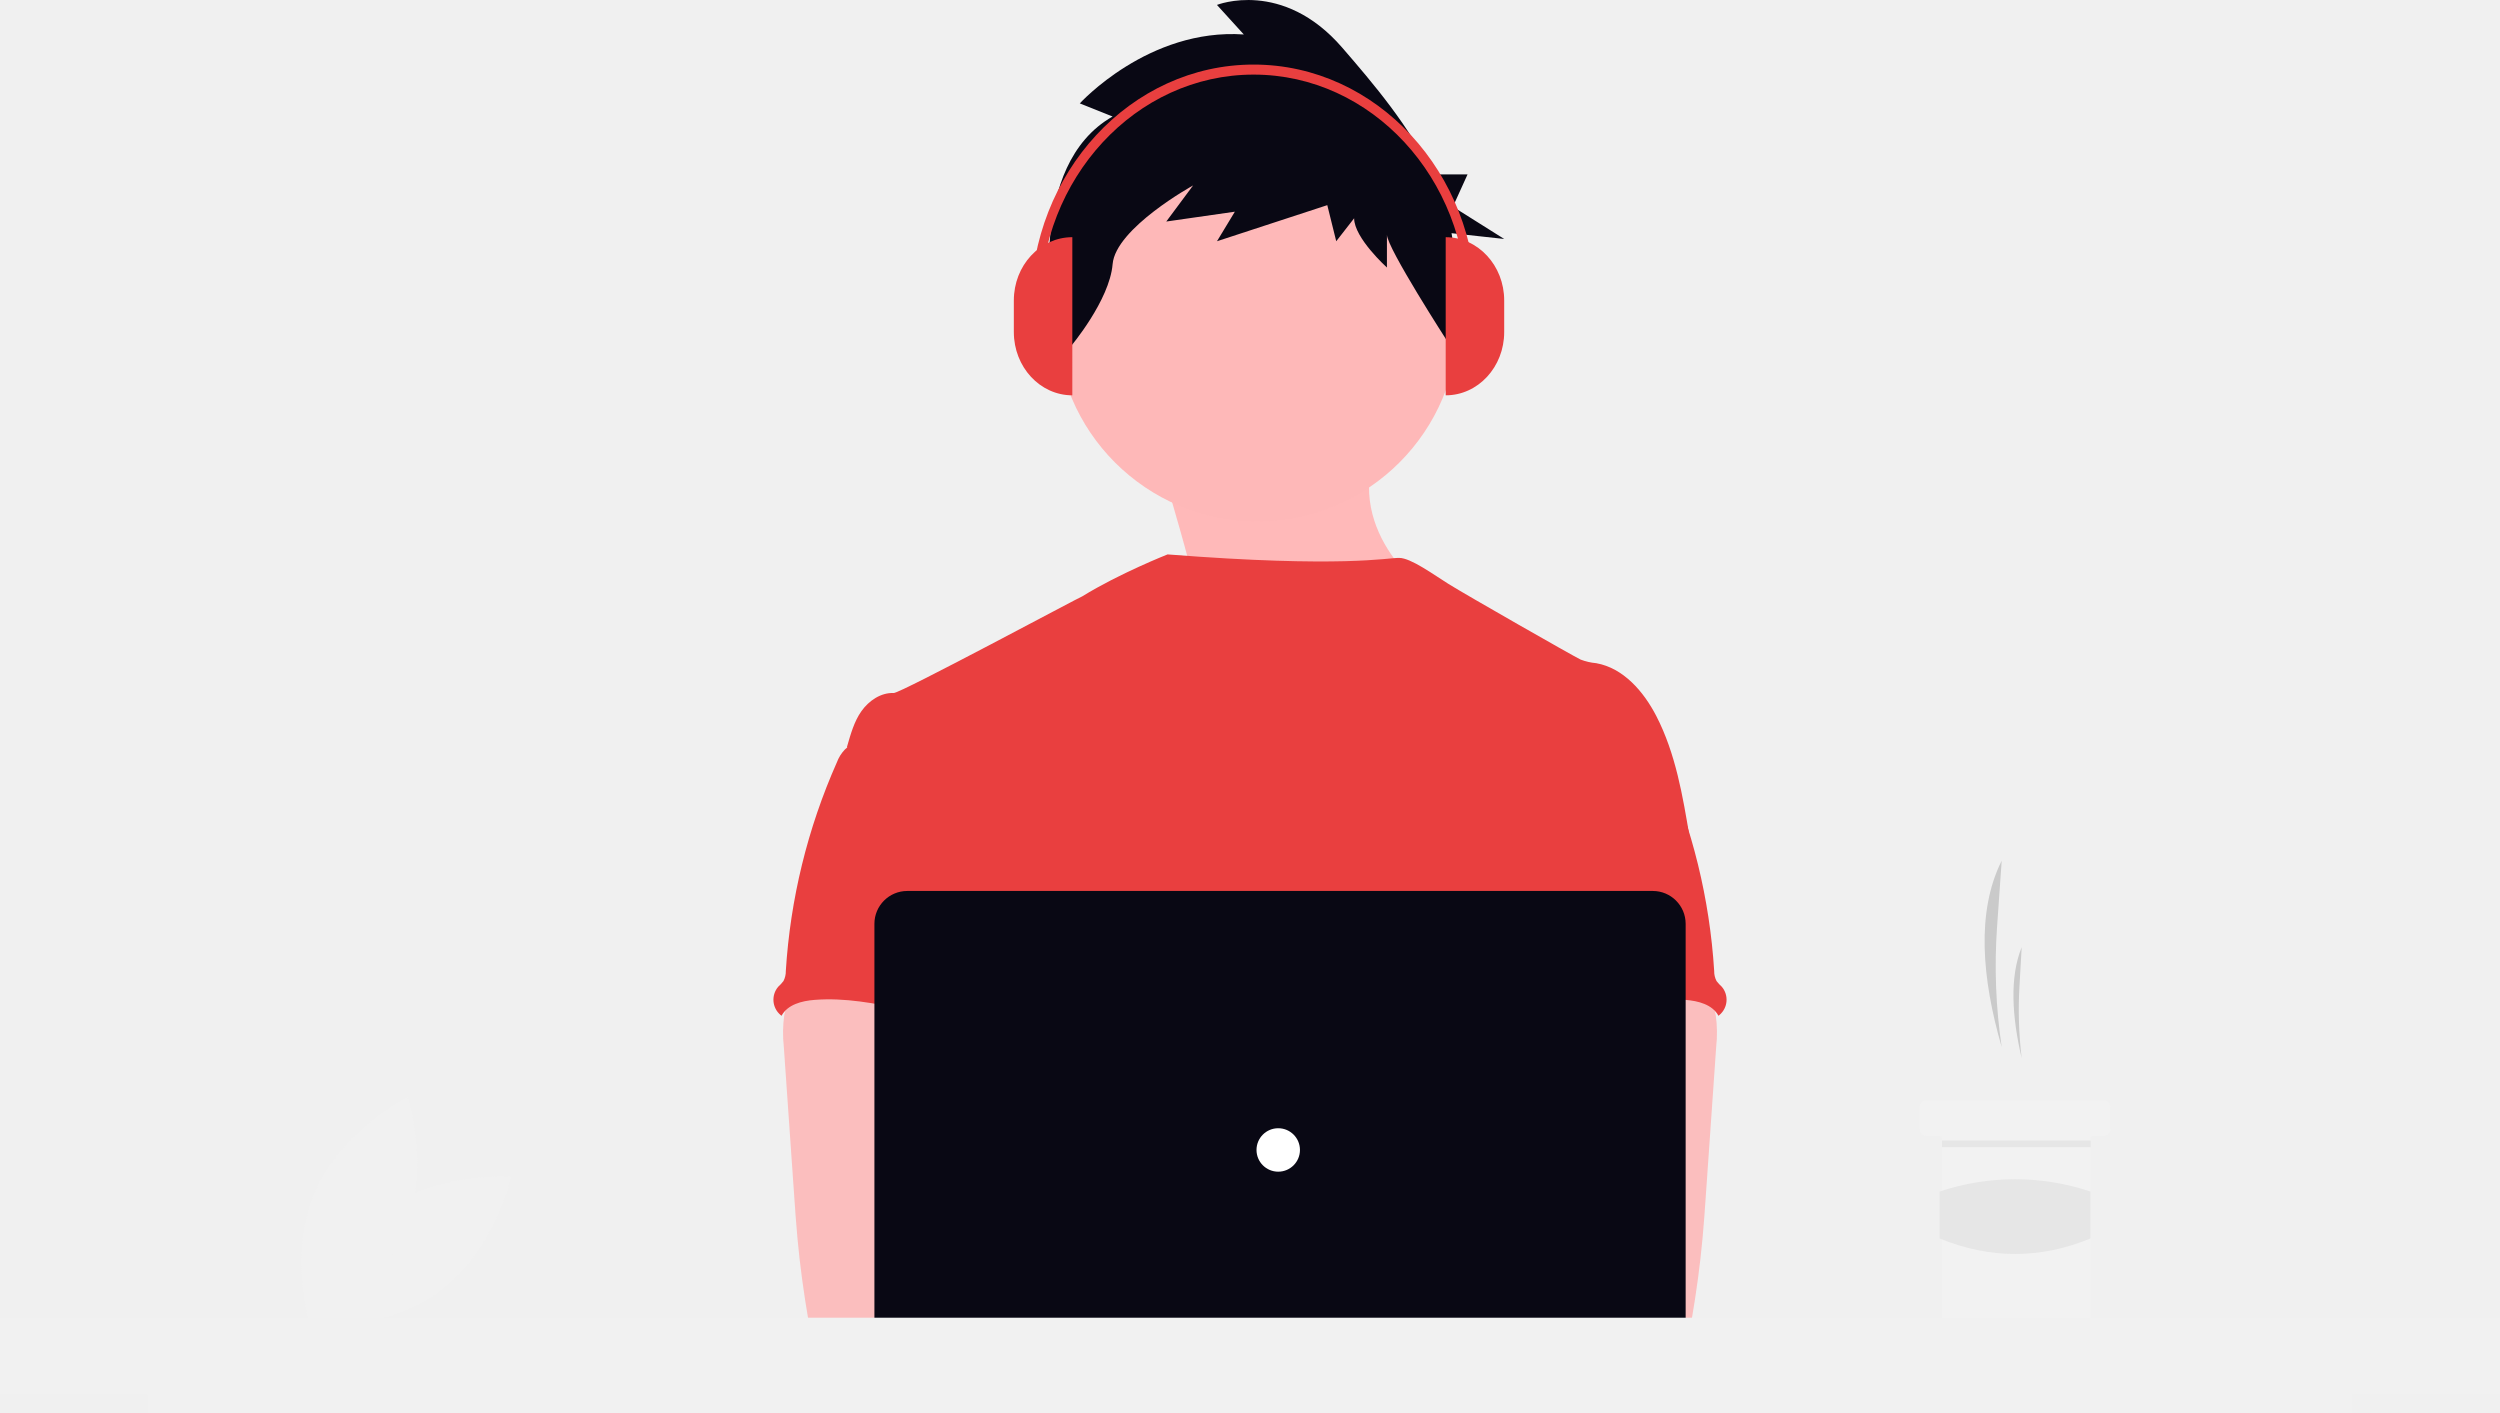
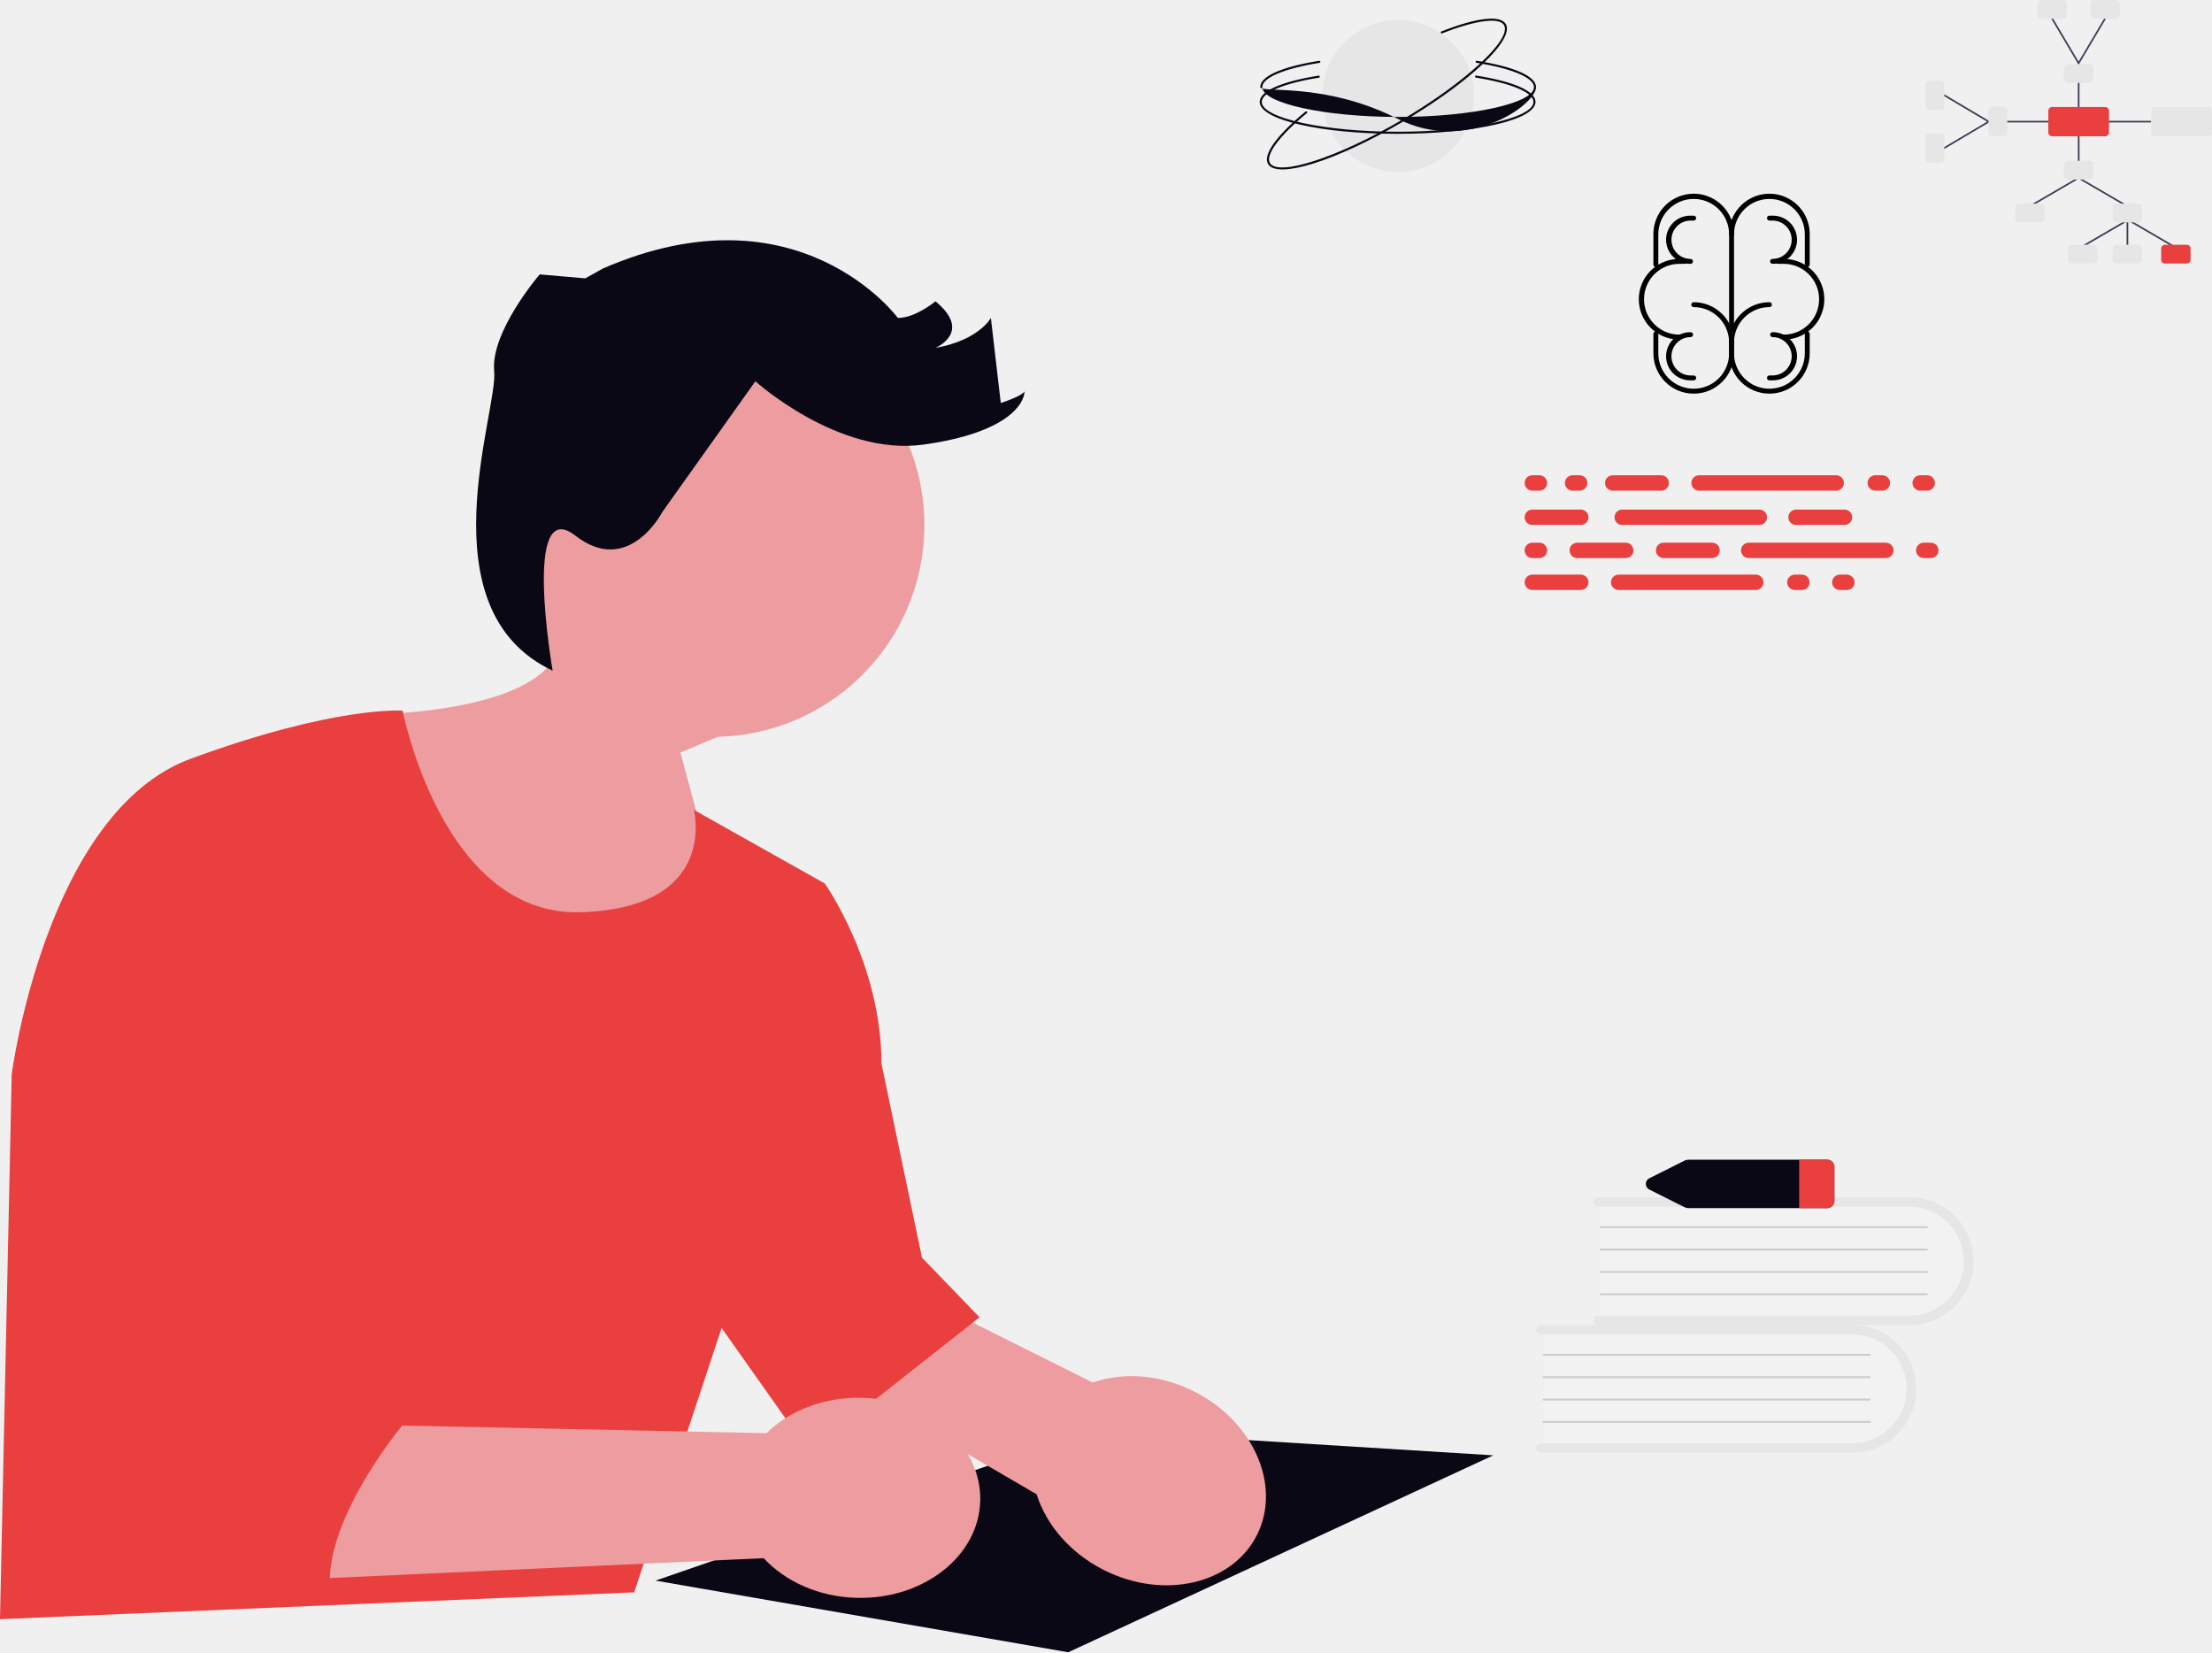
- <svg xmlns="http://www.w3.org/2000/svg" width="878.63" height="496.388" viewBox="0 0 878.63 496.388" role="img" artist="Katerina Limpitsouni" source="https://undraw.co/">
-   <g id="Group_69" data-name="Group 69" transform="translate(-520.685 -285.112)">
-     <path id="Path_1089-179" data-name="Path 1089" d="M294.716,621.2c-19.511,14.544-25.04,40.135-25.04,40.135s26.1,2.009,45.615-12.535,25.04-40.135,25.04-40.135S314.227,606.659,294.716,621.2Z" transform="translate(360 90)" fill="#f1f1f1" />
-     <path id="Path_1090-180" data-name="Path 1090" d="M302.844,628.032c-9.377,22.456-32.862,34.028-32.862,34.028s-8.281-24.837,1.1-47.293,32.862-34.028,32.862-34.028S312.221,605.576,302.844,628.032Z" transform="translate(360 90)" fill="#f1f1f1" />
-     <path id="Path_1091-181" data-name="Path 1091" d="M864.187,563.114h0a194.649,194.649,0,0,1-1.633-42.2l1.633-23.307h0C855.187,515.52,857.221,539.09,864.187,563.114Z" transform="translate(360 90)" fill="#cacaca" />
-     <path id="Path_274-182" data-name="Path 274" d="M449.813,336.284s23.446,77.372,16.412,86.751,75.028-51.582,75.028-51.582-30.48-21.1-18.757-51.582Z" transform="translate(482.023 122.697)" fill="#ffb9b9" />
-     <path id="Path_1092-183" data-name="Path 1092" d="M871.205,567.013h0a143.092,143.092,0,0,1-.786-25.116l.786-13.873h0C866.875,538.683,867.854,552.713,871.205,567.013Z" transform="translate(360 90)" fill="#cacaca" />
-     <path id="Path_1093-184" data-name="Path 1093" d="M902.4,584.17v7.8a2.351,2.351,0,0,1-2.339,2.339h-3.9a.777.777,0,0,0-.78.78V659.03a2.352,2.352,0,0,1-2.339,2.339H845.476a2.341,2.341,0,0,1-2.339-2.339V595.087a.782.782,0,0,0-.78-.78h-4.679a2.341,2.341,0,0,1-2.339-2.339v-7.8a2.336,2.336,0,0,1,2.339-2.339h62.383A2.346,2.346,0,0,1,902.4,584.17Z" transform="translate(360 90)" fill="#f2f2f2" />
-     <rect id="Rectangle_346" data-name="Rectangle 346" width="52.246" height="2.339" transform="translate(1203.207 685.945)" fill="#e6e6e6" />
-     <path id="Path_1094-185" data-name="Path 1094" d="M895.383,630.369c-17.483,7.235-35.156,7.315-53.026,0V613.888a83.274,83.274,0,0,1,53.026,0Z" transform="translate(360 90)" fill="#e6e6e6" />
-     <circle id="Ellipse_276" data-name="Ellipse 276" cx="70.666" cy="70.666" r="70.666" transform="translate(891.872 327.045)" fill="#feb8b8" />
-     <path id="Path_1095-186" data-name="Path 1095" d="M754.52,489.43c-2.43-14.619-4.936-29.519-11.731-42.689-4.466-8.626-11.554-16.847-21.11-18.552a20.421,20.421,0,0,1-5.5-1.272c-2.8-1.349-40.425-22.827-46.405-26.568-5.135-3.212-13.24-9.158-17.327-9.158-4.112-.09-19.878,3.579-81.414-1.231,0,0-16.9,6.663-29.985,14.743-.2-.131-63.869,34.06-66.261,33.97-4.53-.191-8.741,2.71-11.338,6.362s-3.814,8.174-5.089,12.546c13.907,30.97,26.631,61.98,40.539,92.95a7.931,7.931,0,0,1,1.006,3.815,9.309,9.309,0,0,1-1.73,3.815c-6.82,10.956-6.6,24.736-5.858,37.613s1.668,26.478-4.087,38.02c-1.565,3.169-3.6,6.069-5.089,9.238-3.486,7.177-4.746,30.131-2.71,37.842l255.121,7.309C730.068,673.1,754.52,489.43,754.52,489.43Z" transform="translate(360 90)" fill="#E93F3F" />
-     <path id="Path_1421-187" data-name="Path 1421" d="M436.31,551.9a45.045,45.045,0,0,0-.153,11.109l3.656,52.513c.343,4.949.681,9.887,1.146,14.824.877,9.581,2.188,19.086,3.815,28.578a5.09,5.09,0,0,0,5.216,4.949c16.1,3.406,32.726,3.27,49.153,2.342,25.067-1.4,89.2-4.046,93.116-9.136s1.635-13.322-3.474-17.438-89.739-14.149-89.739-14.149c.827-6.553,3.321-12.724,5.688-18.946,4.25-11.035,8.22-22.432,8.3-34.253s-4.377-24.25-14.061-31.022c-7.966-5.56-18.221-6.591-27.928-6.362-7.062.2-19.265-1.489-25.716,1.272C440.223,538.431,437.264,546.9,436.31,551.9Z" transform="translate(360 90)" fill="#fbbebe" />
-     <path id="Path_1430-188" data-name="Path 1430" d="M457.627,458.523a13.169,13.169,0,0,0-2.824,4.518,213.588,213.588,0,0,0-17.941,73.316,7.329,7.329,0,0,1-.827,3.55,15.535,15.535,0,0,1-1.87,2.023,7.024,7.024,0,0,0,.84,9.9q.173.146.356.281c2.1-3.951,7.125-5.242,11.592-5.586,21.389-1.692,42.282,8.259,63.734,7.508-1.514-5.23-3.691-10.256-4.925-15.548-5.459-23.5,8.156-49.089-.191-71.726-1.668-4.53-4.453-8.983-8.843-10.968a23.554,23.554,0,0,0-5.662-1.5c-5.421-.979-16.212-5.166-21.453-3.486-1.935.624-2.7,2.443-4.3,3.542C462.877,455.9,459.646,456.474,457.627,458.523Z" transform="translate(360 90)" fill="#E93F3F" />
-     <path id="Path_1421-2-189" data-name="Path 1421" d="M754.672,536.183c-6.451-2.762-18.653-1.069-25.716-1.272-9.707-.229-19.962.8-27.928,6.362-9.684,6.772-14.137,19.2-14.061,31.022s4.046,23.218,8.3,34.253c2.366,6.222,4.861,12.393,5.688,18.946,0,0-84.63,10.034-89.739,14.149s-7.392,12.348-3.474,17.438,126.173,10.2,142.269,6.794a5.09,5.09,0,0,0,5.216-4.949c1.627-9.491,2.937-19,3.815-28.578.465-4.937.8-9.874,1.146-14.824l3.657-52.513a45.045,45.045,0,0,0-.153-11.109C762.736,546.9,759.777,538.431,754.672,536.183Z" transform="translate(360 90)" fill="#fbbebe" />
-     <path id="Path_1430-2-190" data-name="Path 1430" d="M734.687,454.346c-1.6-1.1-2.366-2.918-4.3-3.542-5.241-1.68-16.032,2.507-21.453,3.486a23.554,23.554,0,0,0-5.662,1.5c-4.389,1.985-7.175,6.438-8.843,10.968-8.347,22.637,5.268,48.224-.191,71.726-1.234,5.293-3.411,10.318-4.925,15.548,21.453.751,42.346-9.2,63.734-7.508,4.467.343,9.493,1.635,11.592,5.586q.183-.135.356-.281a7.024,7.024,0,0,0,.84-9.9,15.53,15.53,0,0,1-1.87-2.023,7.329,7.329,0,0,1-.827-3.55A213.586,213.586,0,0,0,745.2,463.041a13.169,13.169,0,0,0-2.824-4.518C740.354,456.474,737.123,455.9,734.687,454.346Z" transform="translate(360 90)" fill="#E93F3F" />
-     <circle id="Ellipse_188" data-name="Ellipse 188" cx="19.073" cy="19.073" r="19.073" transform="translate(922.536 718.237)" fill="#fbbebe" />
-     <circle id="Ellipse_189" data-name="Ellipse 189" cx="19.073" cy="19.073" r="19.073" transform="translate(964.768 718.237)" fill="#fbbebe" />
-     <path id="Path_1096-191" data-name="Path 1096" d="M741.572,690.288H479.542A11.552,11.552,0,0,1,468,678.75V519.783a11.552,11.552,0,0,1,11.539-11.539H741.572a11.552,11.552,0,0,1,11.539,11.539V678.75a11.552,11.552,0,0,1-11.539,11.539Z" transform="translate(360 90)" fill="#090814" />
-     <circle id="Ellipse_263" data-name="Ellipse 263" cx="7.635" cy="7.635" r="7.635" transform="translate(962.287 681.632)" fill="#fff" />
-     <path id="Path_1097-192" data-name="Path 1097" d="M878.63,449.724H0v27H51.97V483H826.68v-6.276h51.95Z" transform="translate(520.685 298.5)" fill="#f1f1f1" />
-     <path id="Path_983-193" data-name="Path 983" d="M351.107,331.2l-11.517-4.608s24.105-26.533,57.632-24.227l-9.432-10.383s23.052-9.229,44.011,15c11.017,12.735,23.763,27.706,31.717,44.567h12.345l-5.151,11.345,18.031,11.345-18.508-2.03a62.776,62.776,0,0,1-1.751,29.381l.508,8.967s-21.464-33.212-21.464-37.82v11.538S436,373.882,436,366.96l-6.288,8.077-3.144-12.687L387.8,375.036l6.283-10.388-24.105,3.461,9.431-12.687s-27.244,15-28.292,27.688-14.669,28.84-14.669,28.84l-6.288-11.537S320.729,348.5,351.107,331.2Z" transform="translate(560.596 -5.14)" fill="#090814" />
-     <path id="Path_1098-194" data-name="Path 1098" d="M537.556,334.049h0C526.2,334.049,517,324.1,517,311.82h0V300.7c0-12.277,9.2-22.229,20.559-22.229h0Z" transform="translate(360 90)" fill="#E93F3F" />
-     <path id="Path_1099-195" data-name="Path 1099" d="M668.779,278.476h0c11.355,0,20.559,9.952,20.559,22.229V311.82c0,12.277-9.2,22.229-20.559,22.229h0Z" transform="translate(360 90)" fill="#E93F3F" />
-     <path id="Path_1100-196" data-name="Path 1100" d="M679.553,302.452h-3.262c0-44.73-33.656-81.121-75.026-81.121s-75.026,36.391-75.026,81.121h-3.262c0-46.675,35.12-84.648,78.288-84.648S679.553,255.777,679.553,302.452Z" transform="translate(360 90)" fill="#E93F3F" />
+ <svg xmlns="http://www.w3.org/2000/svg" width="960" height="716.992" viewBox="0 0 960 716.992" role="img" artist="Katerina Limpitsouni" source="https://undraw.co/">
+   <g transform="translate(-751.591 -292.704)">
+     <g transform="translate(1298.303 300.795)">
+       <ellipse cx="32.935" cy="32.935" rx="32.935" ry="32.935" transform="translate(27.139 0.636)" fill="#e6e6e6" />
+       <path d="M618.782,211.418c-33.562,0-59.851-6.087-59.851-13.852,0-4.655,9.316-8.808,25.559-11.392a.447.447,0,0,1,.148.881h-.007c-15.3,2.435-24.805,6.462-24.806,10.51,0,7.021,27,12.955,58.957,12.958s58.959-5.926,58.96-12.948c0-4.065-9.565-8.1-24.962-10.54a.447.447,0,1,1,.135-.883h0c16.343,2.586,25.717,6.749,25.716,11.423C678.635,205.341,652.344,211.421,618.782,211.418Z" transform="translate(-558.932 -161.439)" fill="#090814" />
+       <path d="M625.055,175.485c-28.921,17.029-54.661,25.128-58.6,18.437-2.362-4.011,3.558-12.317,16.242-22.787a.447.447,0,1,1,.574.684h0l0,0c-11.948,9.863-18.094,18.157-16.04,21.645,3.563,6.05,29.838-2.538,57.378-18.754s47.8-35.027,44.233-41.077c-2.062-3.5-12.354-2.129-26.858,3.586a.447.447,0,1,1-.332-.83h0c15.395-6.066,25.584-7.235,27.955-3.208C673.544,139.876,653.975,158.456,625.055,175.485Z" transform="translate(-562.812 -130.827)" fill="#090814" />
+       <path d="M619.28,197.021c-32.354-16.343-59.486-11.033-59.851-13.852,0-4.655,9.316-8.808,25.559-11.392a.447.447,0,1,1,.148.881h-.007c-15.3,2.435-24.805,6.462-24.806,10.51,0,7.021,27,12.955,58.957,12.958s58.959-5.926,58.96-12.948c0-4.065-9.565-8.1-24.962-10.54a.447.447,0,0,1,.135-.883h0c16.343,2.586,25.717,6.749,25.716,11.423C679.132,190.944,649.237,212.153,619.28,197.021Z" transform="translate(-559.207 -153.472)" fill="#090814" />
+     </g>
+     <g transform="translate(1418.229 795.948)">
+       <path d="M400.974,371.855v52.583H532.715a26.308,26.308,0,0,0,1.829-52.583q-.914-.032-1.829,0Z" transform="translate(-397.738 -298.907)" fill="#f2f2f2" />
+       <path d="M398.877,424.344a2.023,2.023,0,0,0,2.022,2.022H536.2a27.707,27.707,0,1,0,0-55.415H400.9a2.022,2.022,0,1,0,0,4.045H536.2a23.663,23.663,0,0,1,0,47.325H400.9A2.023,2.023,0,0,0,398.877,424.344Z" transform="translate(-398.877 -299.218)" fill="#e6e6e6" />
+       <path d="M413.961,381.05H555.532a.4.4,0,1,0,.007-.809H413.961a.4.4,0,0,0,0,.809Z" transform="translate(-410.726 -295.968)" fill="#ccc" />
+       <path d="M413.961,388.241H555.532a.4.4,0,1,0,.007-.809H413.961a.4.4,0,0,0,0,.809Z" transform="translate(-410.726 -293.452)" fill="#ccc" />
+       <path d="M413.961,395.433H555.532a.4.4,0,1,0,.007-.809H413.961a.4.4,0,0,0,0,.809Z" transform="translate(-410.726 -290.936)" fill="#ccc" />
+       <path d="M413.961,402.625H555.532a.4.4,0,1,0,.007-.809H413.961a.4.4,0,0,0,0,.809Z" transform="translate(-410.726 -288.42)" fill="#ccc" />
+       <path d="M382.576,330.813V383.4H514.318a26.308,26.308,0,0,0,1.829-52.583q-.914-.032-1.829,0Z" transform="translate(-354.507 -313.266)" fill="#f2f2f2" />
+       <path d="M380.479,383.3a2.023,2.023,0,0,0,2.022,2.022H517.8a27.707,27.707,0,1,0,0-55.415H382.5a2.022,2.022,0,0,0,0,4.045H517.8a23.663,23.663,0,0,1,0,47.325H382.5A2.023,2.023,0,0,0,380.479,383.3Z" transform="translate(-355.645 -313.576)" fill="#e6e6e6" />
+       <path d="M395.563,340.009H537.134a.4.4,0,0,0,.008-.809H395.563a.4.4,0,1,0,0,.809Z" transform="translate(-367.493 -310.327)" fill="#ccc" />
+       <path d="M395.563,347.2H537.134a.4.4,0,1,0,.008-.809H395.563a.4.4,0,1,0,0,.809Z" transform="translate(-367.493 -307.811)" fill="#ccc" />
+       <path d="M395.563,354.392H537.134a.4.4,0,0,0,.008-.809H395.563a.4.4,0,0,0,0,.809Z" transform="translate(-367.493 -305.295)" fill="#ccc" />
+       <path d="M395.563,361.583H537.134a.4.4,0,0,0,.008-.809H395.563a.4.4,0,1,0,0,.809Z" transform="translate(-367.493 -302.779)" fill="#ccc" />
+       <path d="M503.712,317.816H443.689a3.709,3.709,0,0,0-1.643.382L426.9,325.782a2.761,2.761,0,0,0,0,5.081l15.149,7.584a3.712,3.712,0,0,0,1.643.382h60.023a3.15,3.15,0,0,0,3.324-2.923V320.738A3.15,3.15,0,0,0,503.712,317.816Z" transform="translate(-377.563 -317.81)" fill="#090814" />
+       <path d="M489.791,320.738v15.168a3.15,3.15,0,0,1-3.324,2.923H474.508V317.816h11.958A3.15,3.15,0,0,1,489.791,320.738Z" transform="translate(-360.315 -317.81)" fill="#E93F3F" />
+     </g>
+     <g transform="translate(1587.266 292.704)">
+       <path d="M522.707,497.29a.364.364,0,0,1-.364-.364V481.989a.364.364,0,1,1,.729,0v14.936A.364.364,0,0,1,522.707,497.29Z" transform="translate(-435.092 -386.54)" fill="#3f3d56" />
+       <path d="M485.219,444.309a.363.363,0,0,1-.183-.049l-20.7-12.06a.364.364,0,1,1,.367-.63l20.7,12.06a.364.364,0,0,1-.184.679Z" transform="translate(-398.104 -354.689)" fill="#3f3d56" />
+       <path d="M407.707,444.309a.364.364,0,0,1-.184-.679l20.7-12.06a.364.364,0,0,1,.367.63l-20.7,12.06A.364.364,0,0,1,407.707,444.309Z" transform="translate(-361.987 -354.689)" fill="#3f3d56" />
+       <path d="M544.219,494.309a.362.362,0,0,1-.183-.049l-20.7-12.06a.364.364,0,0,1,.367-.63l20.7,12.06a.364.364,0,0,1-.184.679Z" transform="translate(-435.61 -386.473)" fill="#3f3d56" />
+       <path d="M466.707,494.309a.364.364,0,0,1-.184-.679l20.7-12.06a.364.364,0,0,1,.367.63l-20.7,12.06a.365.365,0,0,1-.183.049Z" transform="translate(-399.494 -386.473)" fill="#3f3d56" />
+       <path d="M464.648,391.222a.364.364,0,0,1-.364-.363L464.25,377.6a.364.364,0,0,1,.363-.365h0a.364.364,0,0,1,.364.363l.034,13.256a.364.364,0,0,1-.363.365Z" transform="translate(-398.163 -320.181)" fill="#3f3d56" />
+       <path d="M458.854,420.313h-9.491a1.641,1.641,0,0,1-1.639-1.639V413.8a1.641,1.641,0,0,1,1.639-1.639h9.491a1.641,1.641,0,0,1,1.639,1.639v4.875A1.641,1.641,0,0,1,458.854,420.313Z" transform="translate(-387.657 -342.381)" fill="#e6e6e6" />
+       <path d="M399.283,365.249H379.088a.364.364,0,0,1,0-.729h20.194a.364.364,0,1,1,0,.729Z" transform="translate(-343.794 -312.097)" fill="#3f3d56" />
+       <path d="M464.615,328.963a.364.364,0,0,1-.364-.364V315.989a.364.364,0,1,1,.729,0V328.6A.364.364,0,0,1,464.615,328.963Z" transform="translate(-398.163 -281.014)" fill="#3f3d56" />
+       <path d="M323.311,344.973a.362.362,0,0,1-.185-.051l-19.6-11.62a.364.364,0,0,1,.372-.627l19.6,11.62a.364.364,0,0,1-.186.678Z" transform="translate(-295.874 -291.82)" fill="#3f3d56" />
+       <path d="M303.707,376.869a.364.364,0,0,1-.186-.678l19.6-11.62a.364.364,0,1,1,.371.627l-19.6,11.62A.363.363,0,0,1,303.707,376.869Z" transform="translate(-295.875 -312.097)" fill="#3f3d56" />
+       <path d="M364.357,360.368h-4.875a1.641,1.641,0,0,1-1.639-1.639v-9.491a1.641,1.641,0,0,1,1.639-1.639h4.875A1.641,1.641,0,0,1,366,349.238v9.491A1.641,1.641,0,0,1,364.357,360.368Z" transform="translate(-330.52 -301.339)" fill="#e6e6e6" />
+       <path d="M458.854,305.088h-9.491a1.641,1.641,0,0,1-1.639-1.639v-4.875a1.641,1.641,0,0,1,1.639-1.639h9.491a1.641,1.641,0,0,1,1.639,1.639v4.875a1.641,1.641,0,0,1-1.639,1.639Z" transform="translate(-387.657 -269.132)" fill="#e6e6e6" />
+       <path d="M289.357,329.368h-4.875a1.641,1.641,0,0,1-1.639-1.639v-9.491a1.641,1.641,0,0,1,1.639-1.639h4.875A1.641,1.641,0,0,1,291,318.238v9.491A1.641,1.641,0,0,1,289.357,329.368Z" transform="translate(-282.843 -281.633)" fill="#e6e6e6" />
+       <path d="M289.357,392.368h-4.875a1.641,1.641,0,0,1-1.639-1.639v-9.491a1.641,1.641,0,0,1,1.639-1.639h4.875A1.641,1.641,0,0,1,291,381.238v9.491A1.641,1.641,0,0,1,289.357,392.368Z" transform="translate(-282.843 -321.682)" fill="#e6e6e6" />
+       <path d="M514.9,365.249H494.707a.364.364,0,1,1,0-.729H514.9a.364.364,0,0,1,0,.729Z" transform="translate(-417.293 -312.097)" fill="#3f3d56" />
+       <path d="M.365,12.348a.364.364,0,0,1-.186-.678L19.783.051a.364.364,0,0,1,.371.627L.55,12.3a.362.362,0,0,1-.185.051Z" transform="translate(54.447 27.802) rotate(-90)" fill="#3f3d56" />
+       <path d="M19.969,12.348a.362.362,0,0,1-.185-.051L.179.678A.364.364,0,0,1,.55.051l19.6,11.62a.364.364,0,0,1-.186.678Z" transform="translate(66.066 27.802) rotate(-90)" fill="#3f3d56" />
+       <path d="M6.514,12.769H1.639A1.641,1.641,0,0,1,0,11.13V1.639A1.641,1.641,0,0,1,1.639,0H6.514A1.641,1.641,0,0,1,8.154,1.639V11.13a1.641,1.641,0,0,1-1.639,1.639Z" transform="translate(48.608 8.154) rotate(-90)" fill="#e6e6e6" />
+       <path d="M6.514,12.769H1.639A1.641,1.641,0,0,1,0,11.13V1.639A1.641,1.641,0,0,1,1.639,0H6.514A1.641,1.641,0,0,1,8.154,1.639V11.13A1.641,1.641,0,0,1,6.514,12.769Z" transform="translate(71.559 8.154) rotate(-90)" fill="#e6e6e6" />
+       <path d="M400.854,471.313h-9.491a1.641,1.641,0,0,1-1.639-1.639V464.8a1.641,1.641,0,0,1,1.639-1.639h9.491a1.641,1.641,0,0,1,1.639,1.639v4.875A1.641,1.641,0,0,1,400.854,471.313Z" transform="translate(-350.787 -374.801)" fill="#e6e6e6" />
+       <path d="M516.669,471.313h-9.491a1.641,1.641,0,0,1-1.639-1.639V464.8a1.641,1.641,0,0,1,1.639-1.639h9.491a1.641,1.641,0,0,1,1.639,1.639v4.875A1.641,1.641,0,0,1,516.669,471.313Z" transform="translate(-424.411 -374.801)" fill="#e6e6e6" />
+       <path d="M463.669,520.313h-9.491a1.641,1.641,0,0,1-1.639-1.639V513.8a1.641,1.641,0,0,1,1.639-1.639h9.491a1.641,1.641,0,0,1,1.639,1.639v4.875A1.641,1.641,0,0,1,463.669,520.313Z" transform="translate(-390.719 -405.95)" fill="#e6e6e6" />
+       <path d="M574.669,520.313h-9.491a1.641,1.641,0,0,1-1.639-1.639V513.8a1.641,1.641,0,0,1,1.639-1.639h9.491a1.641,1.641,0,0,1,1.639,1.639v4.875a1.641,1.641,0,0,1-1.639,1.639Z" transform="translate(-461.281 -405.95)" fill="#E93F3F" />
+       <path d="M516.669,520.313h-9.491a1.641,1.641,0,0,1-1.639-1.639V513.8a1.641,1.641,0,0,1,1.639-1.639h9.491a1.641,1.641,0,0,1,1.639,1.639v4.875A1.641,1.641,0,0,1,516.669,520.313Z" transform="translate(-424.411 -405.95)" fill="#e6e6e6" />
+       <path d="M453.795,360.8H430.72a1.641,1.641,0,0,1-1.639-1.639v-9.4a1.641,1.641,0,0,1,1.639-1.639h23.074a1.641,1.641,0,0,1,1.639,1.639v9.4A1.641,1.641,0,0,1,453.795,360.8Z" transform="translate(-375.806 -301.674)" fill="#E93F3F" />
+       <path d="M453.795,360.8H430.72a1.641,1.641,0,0,1-1.639-1.639v-9.4a1.641,1.641,0,0,1,1.639-1.639h23.074a1.641,1.641,0,0,1,1.639,1.639v9.4A1.641,1.641,0,0,1,453.795,360.8Z" transform="translate(-331.109 -301.674)" fill="#e6e6e6" />
+     </g>
+     <g transform="translate(751.591 396.959)">
+       <path d="M338.237,134.4A91.884,91.884,0,1,1,428.76,251.677L412.544,258.5l22.981,85.332L317.013,366.158,268.85,242.185s69.914,1.31,87.761-22.792a91.784,91.784,0,0,1-18.374-84.99Z" transform="translate(-117.233 -36.199)" fill="#ed9da0" />
+       <path d="M365.591,602.694l-184.453,85.45L2,657.055l188.734-65.233Z" transform="translate(282.484 -75.407)" fill="#090814" />
+       <path d="M301.633,562.29,125.143,474.2l-16.518,38.2,168.667,98.4c4.146,13.176,14.47,25.477,29.269,32.9,25.9,13,55.609,6.155,66.364-15.277s-1.52-49.341-27.418-62.336c-14.8-7.427-30.833-8.351-43.875-3.8Z" transform="translate(172.606 -66.605)" fill="#ed9da0" />
+       <path d="M417.745,254.281s17.221,89.312,77.357,87.462,49.034-44.408,49.034-44.408l56.8,31.918s24.614,34.694,24.614,78.177l17.579,84.189,24.978,25.907L594.1,575.81l-37.929-53.66L518.238,636.871,243,648.525l5.082-236.473s14.8-113.8,77.714-136.925,91.949-20.85,91.949-20.85Z" transform="translate(-243 -50.144)" fill="#E93F3F" />
+       <path d="M343.1,94.307s36.065,32.634,73,27.481,43.8-18.035,43.8-23.187c0,0,0,1.718-10.3,5.152L445.3,66.826s-5.152,9.686-24.046,13c0,0,16.317-6.817,0-20.215,0,0-8.588,7.213-16.317,7.213,0,0-42.94-58.4-127.958-21.469l-7.729,4.294-9.975-.867-9.779-.851s-21.466,24.907-19.748,42.082-30.86,103.445,25.362,129.871c0,0-13.339-76.625,9.848-58.592s37.786-10.3,37.786-10.3L343.1,94.309Z" transform="translate(-15.265 -33.114)" fill="#090814" />
+       <path d="M449.393,591.917,252.185,587.81l-9.537,67.783,205.5-9.417c9.386,10.135,23.979,16.837,40.534,17.216,28.967.664,52.9-18.23,53.446-42.2s-22.486-43.946-51.454-44.616c-16.553-.379-31.441,5.645-41.281,15.339Z" transform="translate(-116.706 -74.266)" fill="#ed9da0" />
+       <path d="M648.06,430.822s6.476,40.708-12.953,54.585c0,0,6.476,49.96-9.252,65.687,0,0,28.9,1.171,23.24,16.313,0,0,42.447-7.062,36.9,10.517,0,0-39.281,47.146-29.817,77.7l-128.387-6.457-14.328-73.924" transform="translate(-511.603 -63.36)" fill="#E93F3F" />
+     </g>
+     <g transform="translate(1413.277 376.902)">
+       <g transform="translate(49.688 0)">
+         <path d="M28.493,51.679A17.493,17.493,0,0,1,11,34.183V29.493A17.493,17.493,0,0,1,28.493,12a1.064,1.064,0,1,1,0,2.128A15.364,15.364,0,0,0,13.128,29.492v4.691a15.365,15.365,0,0,0,30.73,0V25.737a1.064,1.064,0,1,1,2.128,0v8.446a17.494,17.494,0,0,1-17.5,17.5Z" transform="translate(28.054 34.94)" />
+         <path d="M21.493,51.68A17.493,17.493,0,0,1,4,34.184V25.738a1.064,1.064,0,1,1,2.128,0v8.446a15.365,15.365,0,0,0,30.73,0V29.493A15.364,15.364,0,0,0,21.493,14.129a1.064,1.064,0,0,1,0-2.128A17.493,17.493,0,0,1,38.985,29.492v4.691a17.494,17.494,0,0,1-17.5,17.5Z" transform="translate(2.198 34.94)" />
+         <path d="M44.921,33.7a1.064,1.064,0,0,1-1.064-1.064V19.493a15.365,15.365,0,0,0-30.73,0,1.064,1.064,0,1,1-2.128,0,17.493,17.493,0,1,1,34.985,0V32.635A1.064,1.064,0,0,1,44.921,33.7Z" transform="translate(28.055 -2)" />
+         <path d="M37.922,67.5a1.064,1.064,0,0,1-1.064-1.064V19.493a15.365,15.365,0,1,0-30.73,0V32.636a1.064,1.064,0,0,1-2.128,0V19.493a17.493,17.493,0,1,1,34.985,0V66.432A1.064,1.064,0,0,1,37.922,67.5Z" transform="translate(2.198 -2)" />
+         <g transform="translate(55.456 9.388)">
+           <path d="M19.422,42.985a1.064,1.064,0,1,1,0-2.128,15.365,15.365,0,0,0,0-30.73H17.075a1.064,1.064,0,0,1,0-2.128h2.347a17.493,17.493,0,1,1,0,34.985Z" transform="translate(-12.133 10.775)" />
+           <path d="M18.416,28.9a1.064,1.064,0,1,1,0-2.128,8.324,8.324,0,1,0,0-16.648H17.075a1.064,1.064,0,0,1,0-2.128h1.341a10.452,10.452,0,1,1,0,20.9Z" transform="translate(-15.984 -8)" />
+           <path d="M18.394,28.9H17.053a1.064,1.064,0,1,1,0-2.128h1.341a8.324,8.324,0,1,0,0-16.648,1.064,1.064,0,0,1,0-2.127,10.452,10.452,0,1,1,0,20.9Z" transform="translate(-15.961 42.569)" />
+         </g>
+         <g transform="translate(0 9.388)">
+           <path d="M33.492,42.985A17.493,17.493,0,1,1,33.492,8h2.347a1.064,1.064,0,1,1,0,2.128H33.492a15.365,15.365,0,1,0,0,30.73,1.064,1.064,0,0,1,0,2.128Z" transform="translate(-15.999 10.776)" />
+           <path d="M26.451,28.9a10.452,10.452,0,1,1,0-20.9h1.341a1.064,1.064,0,1,1,0,2.128H26.451a8.324,8.324,0,1,0,0,16.648,1.064,1.064,0,0,1,0,2.127Z" transform="translate(-4.103 -7.999)" />
+           <path d="M27.792,28.9H26.451a10.452,10.452,0,1,1,0-20.9,1.064,1.064,0,1,1,0,2.128,8.324,8.324,0,1,0,0,16.648h1.341a1.064,1.064,0,1,1,0,2.128Z" transform="translate(-4.102 42.569)" />
+         </g>
+       </g>
+       <g transform="translate(0 122.048)">
+         <rect width="27.712" height="6.671" rx="3.335" transform="translate(34.897)" fill="#E93F3F" />
+         <rect width="9.75" height="6.671" rx="3.335" transform="translate(148.823)" fill="#E93F3F" />
+         <rect width="9.75" height="6.671" rx="3.335" transform="translate(168.325)" fill="#E93F3F" />
+         <rect width="66.201" height="6.671" rx="3.335" transform="translate(72.359)" fill="#E93F3F" />
+         <rect width="27.712" height="6.671" rx="3.335" transform="translate(0.001 43.108)" fill="#E93F3F" />
+         <rect width="9.75" height="6.671" rx="3.335" transform="translate(113.928 43.108)" fill="#E93F3F" />
+         <rect width="9.75" height="6.671" rx="3.335" transform="translate(133.429 43.108)" fill="#E93F3F" />
+         <rect width="66.201" height="6.671" rx="3.335" transform="translate(37.463 43.108)" fill="#E93F3F" />
+         <rect width="27.712" height="6.671" rx="3.335" transform="translate(114.441 14.882)" fill="#E93F3F" />
+         <rect width="27.712" height="6.671" rx="3.335" transform="translate(0.001 14.882)" fill="#E93F3F" />
+         <rect width="9.75" height="6.671" rx="3.335" transform="translate(0.001)" fill="#E93F3F" />
+         <rect width="9.75" height="6.671" rx="3.335" transform="translate(0 29.251)" fill="#E93F3F" />
+         <rect width="66.201" height="6.671" rx="3.335" transform="translate(39.002 14.882)" fill="#E93F3F" />
+         <rect width="27.712" height="6.671" rx="3.335" transform="translate(56.964 29.251)" fill="#E93F3F" />
+         <rect width="27.712" height="6.671" rx="3.335" transform="translate(19.501 29.251)" fill="#E93F3F" />
+         <rect width="9.75" height="6.671" rx="3.335" transform="translate(17.473)" fill="#E93F3F" />
+         <rect width="9.75" height="6.671" rx="3.335" transform="translate(169.865 29.251)" fill="#E93F3F" />
+         <rect width="66.201" height="6.671" rx="3.335" transform="translate(93.913 29.251)" fill="#E93F3F" />
+       </g>
+     </g>
  </g>
</svg>
